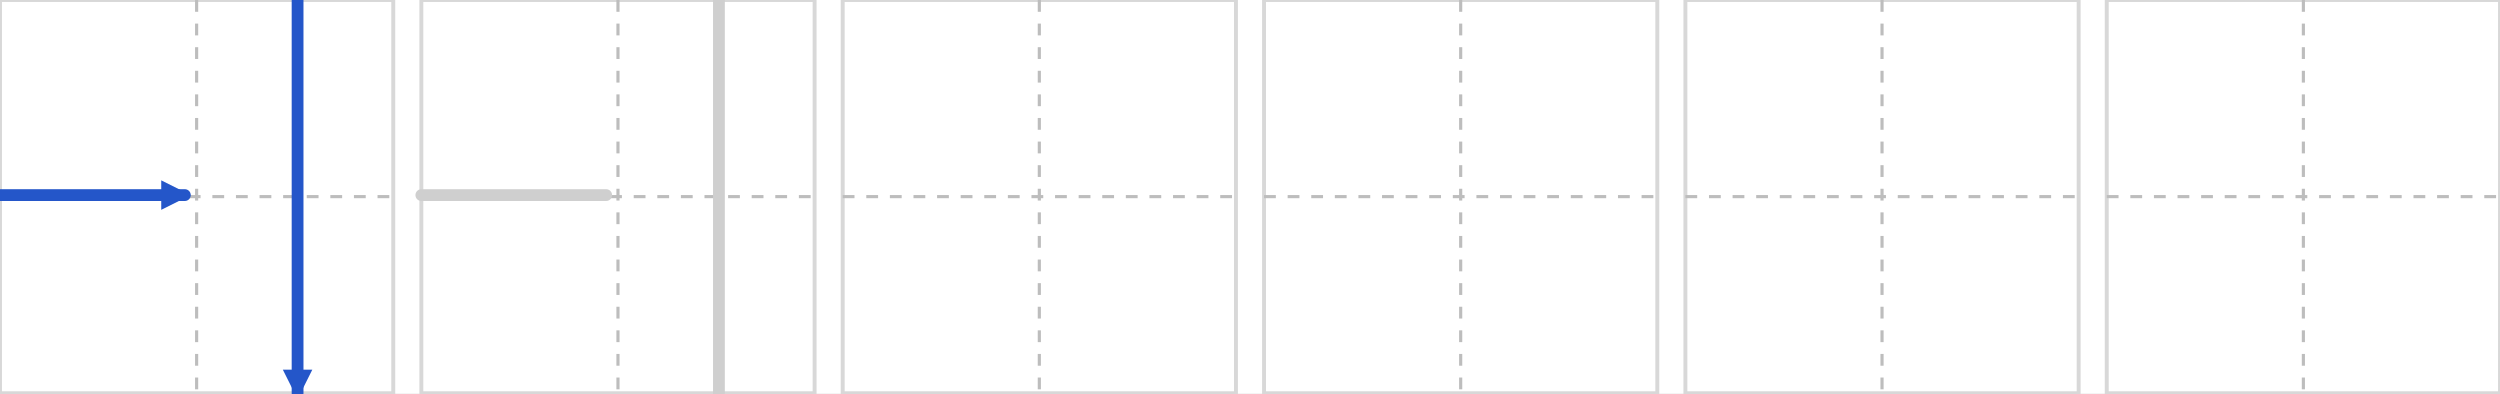
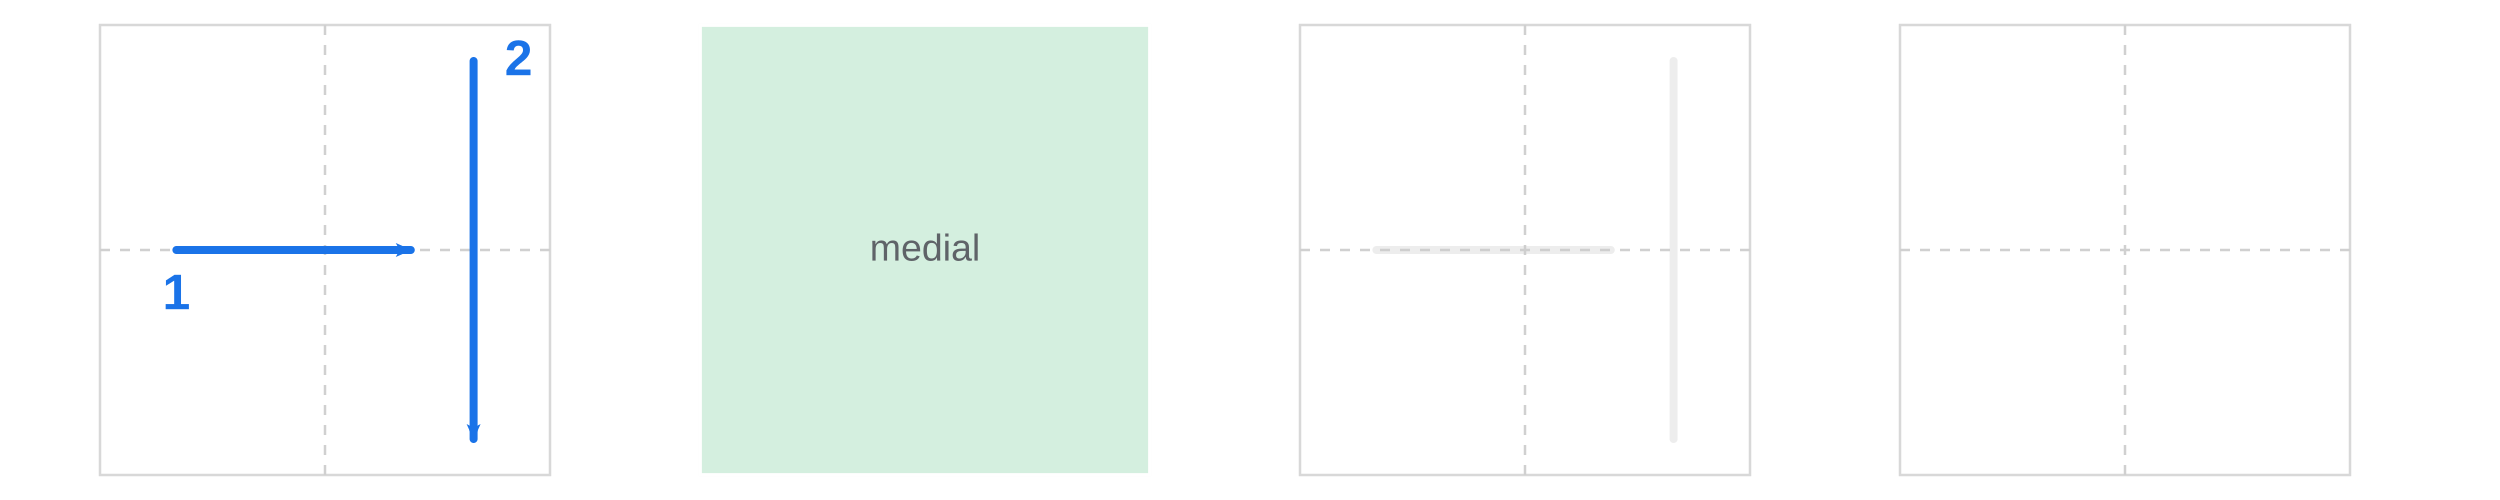
- <svg xmlns="http://www.w3.org/2000/svg" width="890" height="140" viewBox="0 0 890 140">
-   <rect x="0" y="0" width="890" height="140" fill="#ffffff" />
+ <svg xmlns="http://www.w3.org/2000/svg" width="1000" height="200" viewBox="0 0 1000 200">
+   <rect x="0" y="0" width="1000" height="200" fill="#ffffff" />
  <defs>
-     <marker id="arrow-I" viewBox="0 0 10 10" refX="8" refY="5" markerWidth="2.5" markerHeight="2.5" orient="auto-start-reverse">
-       <path d="M0,0 L10,5 L0,10 z" fill="#c0392b" />
+     <marker id="arrow-init" viewBox="0 0 7 7" refX="6" refY="3.5" markerWidth="7" markerHeight="7" markerUnits="userSpaceOnUse" orient="auto">
+       <path d="M0,0.7 L6.3,3.5 L0,6.3 L1.5,3.5 z" fill="#D93025" />
    </marker>
-     <marker id="arrow-M" viewBox="0 0 10 10" refX="8" refY="5" markerWidth="2.5" markerHeight="2.5" orient="auto-start-reverse">
-       <path d="M0,0 L10,5 L0,10 z" fill="#2456c9" />
+     <marker id="arrow-med" viewBox="0 0 7 7" refX="6" refY="3.5" markerWidth="7" markerHeight="7" markerUnits="userSpaceOnUse" orient="auto">
+       <path d="M0,0.7 L6.3,3.5 L0,6.3 L1.5,3.5 z" fill="#1A73E8" />
    </marker>
-     <marker id="arrow-F" viewBox="0 0 10 10" refX="8" refY="5" markerWidth="2.5" markerHeight="2.5" orient="auto-start-reverse">
-       <path d="M0,0 L10,5 L0,10 z" fill="#1a8f5e" />
+     <marker id="arrow-fin" viewBox="0 0 7 7" refX="6" refY="3.5" markerWidth="7" markerHeight="7" markerUnits="userSpaceOnUse" orient="auto">
+       <path d="M0,0.7 L6.3,3.5 L0,6.3 L1.5,3.5 z" fill="#1E8E3E" />
    </marker>
  </defs>
-   <g transform="translate(0,0) scale(1.4)">
-     <g>
-       <rect x="0" y="0" width="100" height="100" fill="#ffffff" stroke="#d8d8d8" stroke-width="1" />
-       <line x1="50.0" y1="0" x2="50.0" y2="100" stroke="#bdbdbd" stroke-width="0.8" stroke-dasharray="3,3" />
-       <line x1="0" y1="50.0" x2="100" y2="50.0" stroke="#bdbdbd" stroke-width="0.8" stroke-dasharray="3,3" />
-       <path d="M 0.00 49.61 L 47.00 49.61" fill="none" stroke="#2456c9" stroke-width="3" stroke-linecap="round" marker-end="url(#arrow-M)" />
-       <text x="-4.00" y="47.61" font-size="7" font-weight="700" text-anchor="middle" fill="#2456c9">1</text>
-       <path d="M 75.67 0.00 L 75.67 100.00" fill="none" stroke="#2456c9" stroke-width="3" stroke-linecap="round" marker-end="url(#arrow-M)" />
-       <text x="71.67" y="-2.00" font-size="7" font-weight="700" text-anchor="middle" fill="#2456c9">2</text>
-     </g>
-   </g>
-   <g transform="translate(150,0) scale(1.4)">
-     <rect x="0" y="0" width="100" height="100" fill="#ffffff" stroke="#d8d8d8" stroke-width="1" />
-     <line x1="50" y1="0" x2="50" y2="100" stroke="#bdbdbd" stroke-width="0.8" stroke-dasharray="3,3" />
-     <line x1="0" y1="50" x2="100" y2="50" stroke="#bdbdbd" stroke-width="0.8" stroke-dasharray="3,3" />
-     <path d="M 0.00 49.61 L 47.00 49.61" fill="none" stroke="#cfcfcf" stroke-width="3" stroke-linecap="round" />
-     <path d="M 75.67 0.00 L 75.67 100.00" fill="none" stroke="#cfcfcf" stroke-width="3" stroke-linecap="round" />
-   </g>
-   <g transform="translate(300,0) scale(1.4)">
-     <rect x="0" y="0" width="100" height="100" fill="#ffffff" stroke="#d8d8d8" stroke-width="1" />
-     <line x1="50" y1="0" x2="50" y2="100" stroke="#bdbdbd" stroke-width="0.8" stroke-dasharray="3,3" />
-     <line x1="0" y1="50" x2="100" y2="50" stroke="#bdbdbd" stroke-width="0.8" stroke-dasharray="3,3" />
-   </g>
-   <g transform="translate(450,0) scale(1.4)">
-     <rect x="0" y="0" width="100" height="100" fill="#ffffff" stroke="#d8d8d8" stroke-width="1" />
-     <line x1="50" y1="0" x2="50" y2="100" stroke="#bdbdbd" stroke-width="0.8" stroke-dasharray="3,3" />
-     <line x1="0" y1="50" x2="100" y2="50" stroke="#bdbdbd" stroke-width="0.8" stroke-dasharray="3,3" />
-   </g>
-   <g transform="translate(600,0) scale(1.4)">
-     <rect x="0" y="0" width="100" height="100" fill="#ffffff" stroke="#d8d8d8" stroke-width="1" />
-     <line x1="50" y1="0" x2="50" y2="100" stroke="#bdbdbd" stroke-width="0.8" stroke-dasharray="3,3" />
-     <line x1="0" y1="50" x2="100" y2="50" stroke="#bdbdbd" stroke-width="0.8" stroke-dasharray="3,3" />
-   </g>
-   <g transform="translate(750,0) scale(1.4)">
-     <rect x="0" y="0" width="100" height="100" fill="#ffffff" stroke="#d8d8d8" stroke-width="1" />
-     <line x1="50" y1="0" x2="50" y2="100" stroke="#bdbdbd" stroke-width="0.8" stroke-dasharray="3,3" />
-     <line x1="0" y1="50" x2="100" y2="50" stroke="#bdbdbd" stroke-width="0.8" stroke-dasharray="3,3" />
-   </g>
+   <rect x="40" y="10" width="180" height="180" fill="#ffffff" stroke="#d8d8d8" stroke-width="1" />
+   <line x1="130.0" y1="10" x2="130.0" y2="190" stroke="#d0d0d0" stroke-width="1" stroke-dasharray="4,4" />
+   <line x1="40" y1="100.0" x2="220" y2="100.0" stroke="#d0d0d0" stroke-width="1" stroke-dasharray="4,4" />
+   <path d="M 70.56 100.00 L 164.31 100.00" fill="none" stroke="#1A73E8" stroke-width="3.2" stroke-linecap="round" stroke-linejoin="round" opacity="1.0" marker-end="url(#arrow-med)" />
+   <text x="70.56" y="118.00" font-family="Arial, sans-serif" font-size="20" font-weight="700" text-anchor="middle" dominant-baseline="middle" paint-order="stroke fill" stroke="#FFFFFF" stroke-width="5" fill="#1A73E8">1</text>
+   <path d="M 189.44 24.40 L 189.44 175.60" fill="none" stroke="#1A73E8" stroke-width="3.2" stroke-linecap="round" stroke-linejoin="round" opacity="1.0" marker-end="url(#arrow-med)" />
+   <text x="207.44" y="24.40" font-family="Arial, sans-serif" font-size="20" font-weight="700" text-anchor="middle" dominant-baseline="middle" paint-order="stroke fill" stroke="#FFFFFF" stroke-width="5" fill="#1A73E8">2</text>
+   <rect x="280" y="10" width="180" height="180" fill="#ffffff" stroke="#d8d8d8" stroke-width="1" />
+   <rect x="280.00" y="10.00" width="180.00" height="180.00" fill="#D4EFDF" stroke="#ffffff" stroke-width="1.5" />
+   <text x="370.00" y="100.00" font-family="Arial, sans-serif" font-size="15" text-anchor="middle" dominant-baseline="middle" fill="#5f6368">medial</text>
+   <rect x="520" y="10" width="180" height="180" fill="#ffffff" stroke="#d8d8d8" stroke-width="1" />
+   <line x1="610.0" y1="10" x2="610.0" y2="190" stroke="#d0d0d0" stroke-width="1" stroke-dasharray="4,4" />
+   <line x1="520" y1="100.0" x2="700" y2="100.0" stroke="#d0d0d0" stroke-width="1" stroke-dasharray="4,4" />
+   <path d="M 550.56 100.00 L 644.31 100.00" fill="none" stroke="#CCCCCC" stroke-width="3.2" stroke-linecap="round" stroke-linejoin="round" opacity="0.35" />
+   <path d="M 669.44 24.40 L 669.44 175.60" fill="none" stroke="#CCCCCC" stroke-width="3.2" stroke-linecap="round" stroke-linejoin="round" opacity="0.35" />
+   <rect x="760" y="10" width="180" height="180" fill="#ffffff" stroke="#d8d8d8" stroke-width="1" />
+   <line x1="850.0" y1="10" x2="850.0" y2="190" stroke="#d0d0d0" stroke-width="1" stroke-dasharray="4,4" />
+   <line x1="760" y1="100.0" x2="940" y2="100.0" stroke="#d0d0d0" stroke-width="1" stroke-dasharray="4,4" />
</svg>
